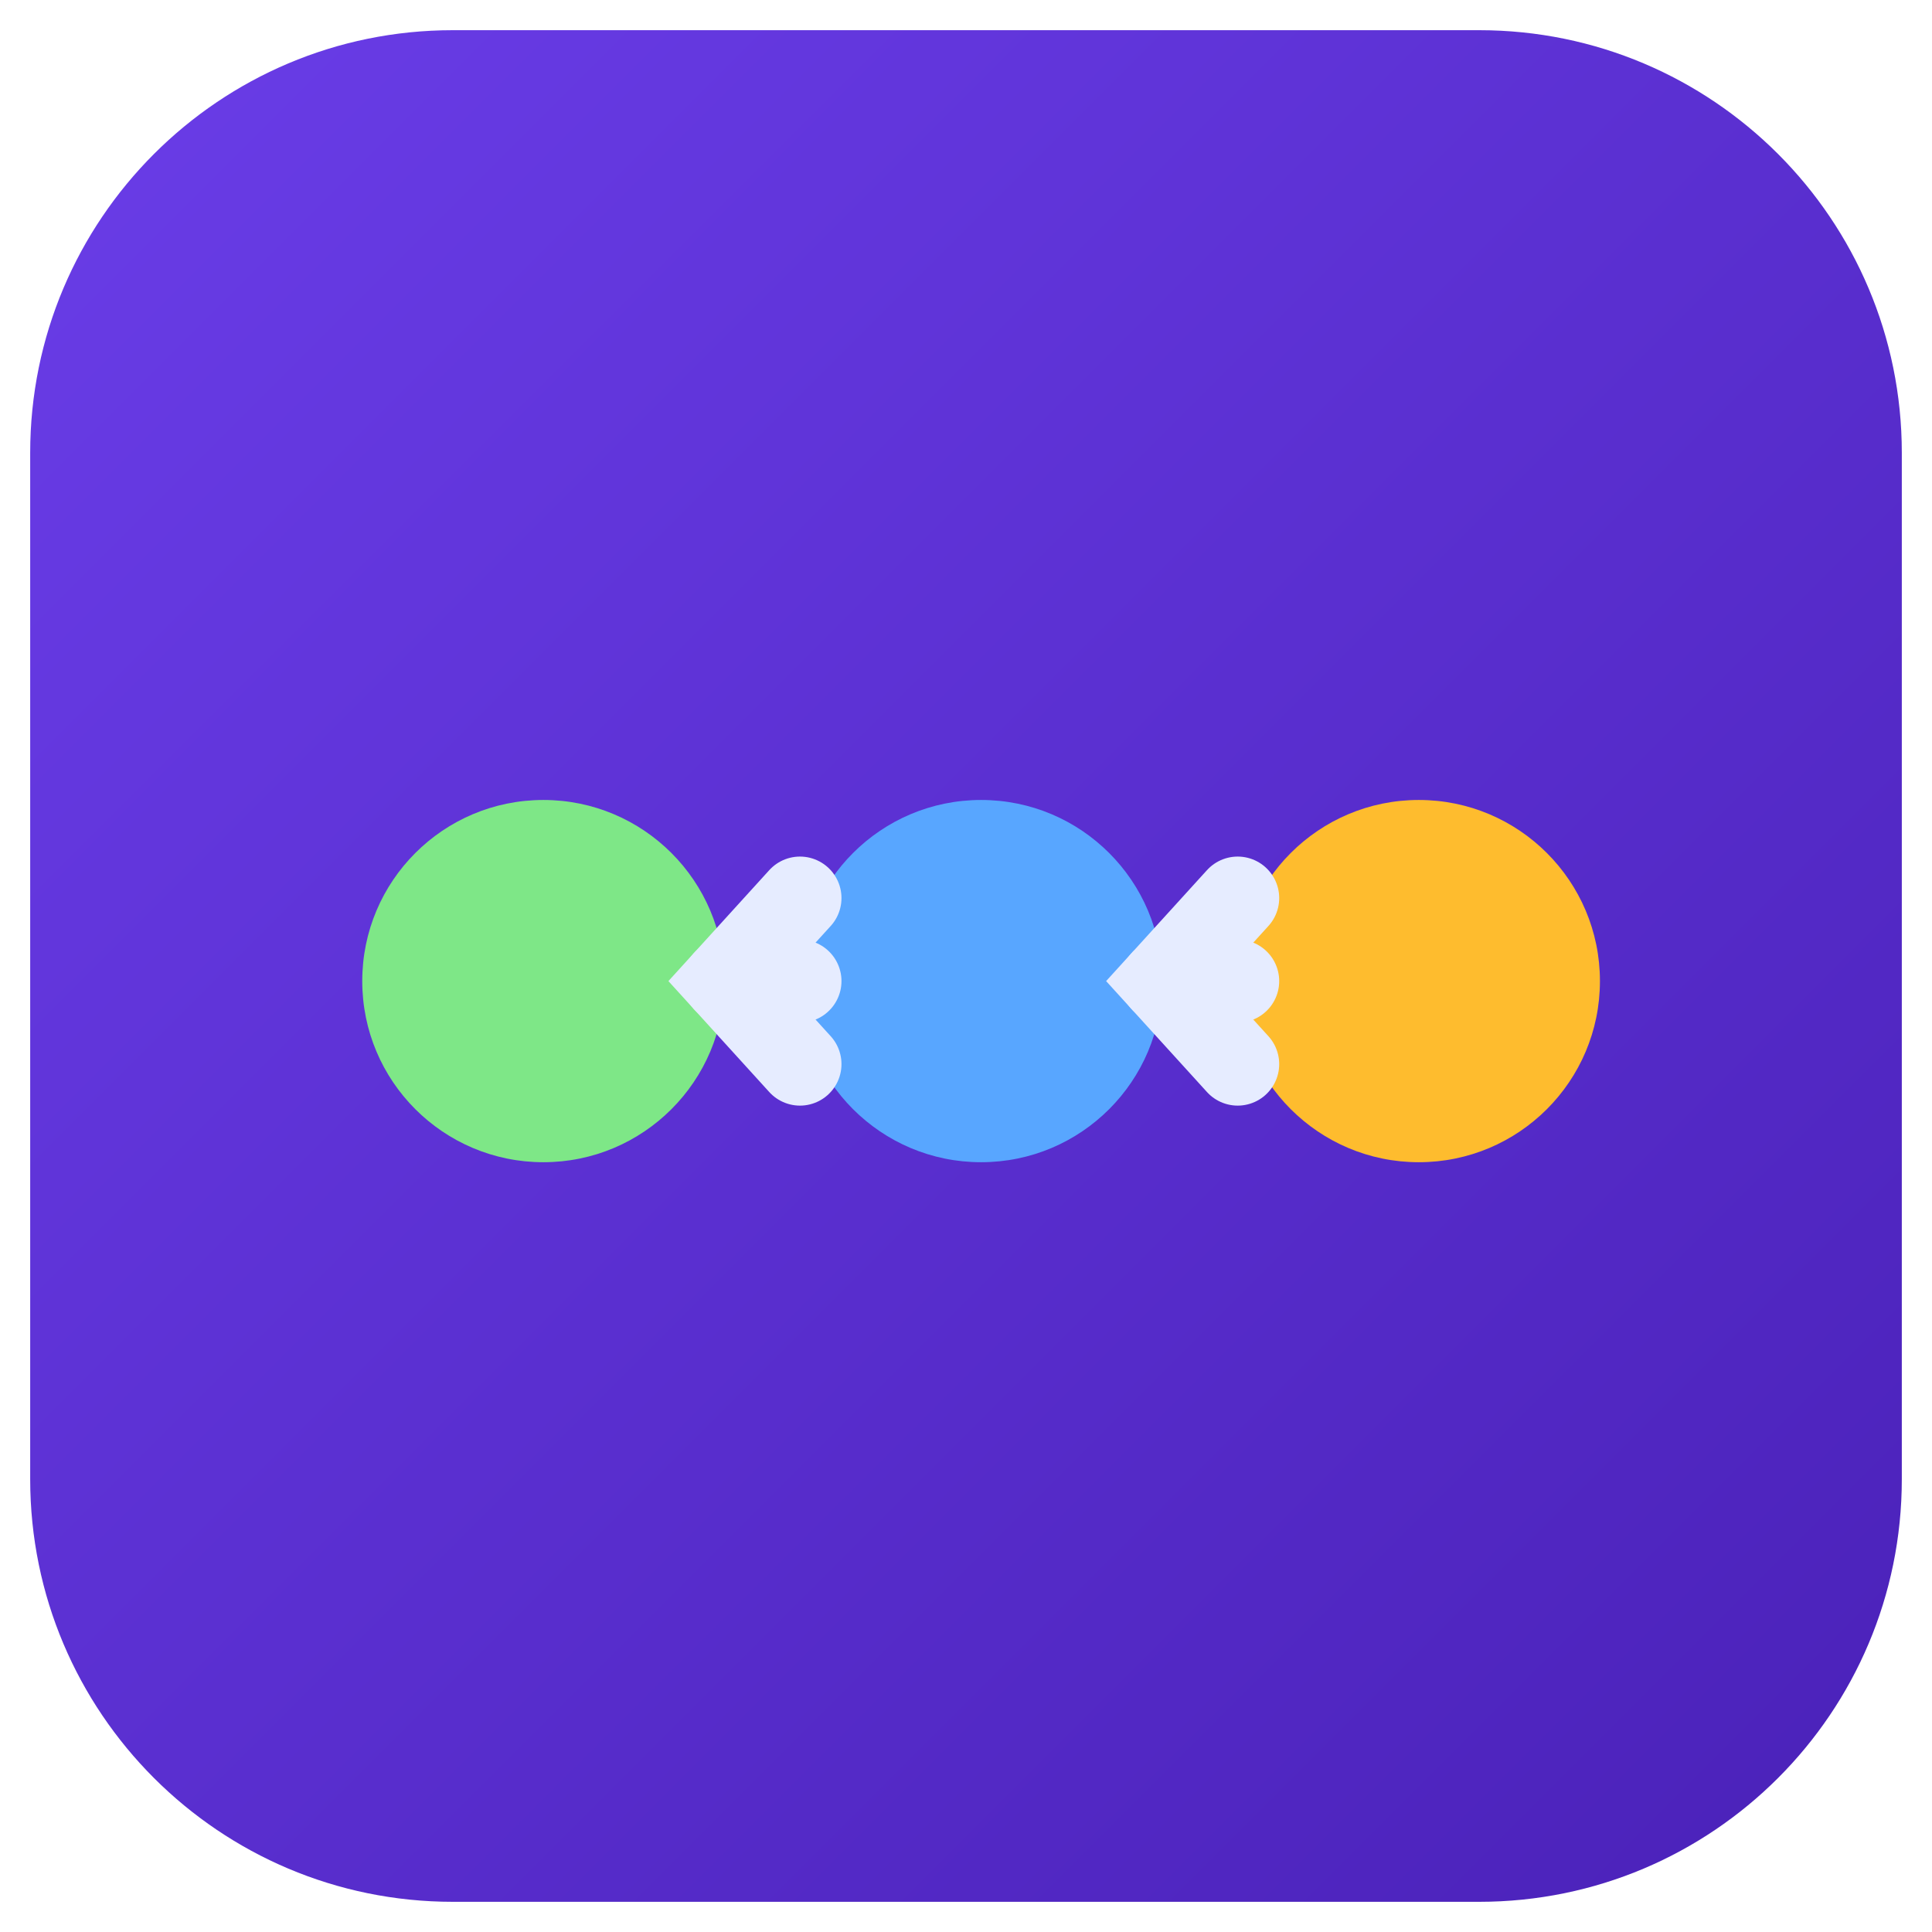
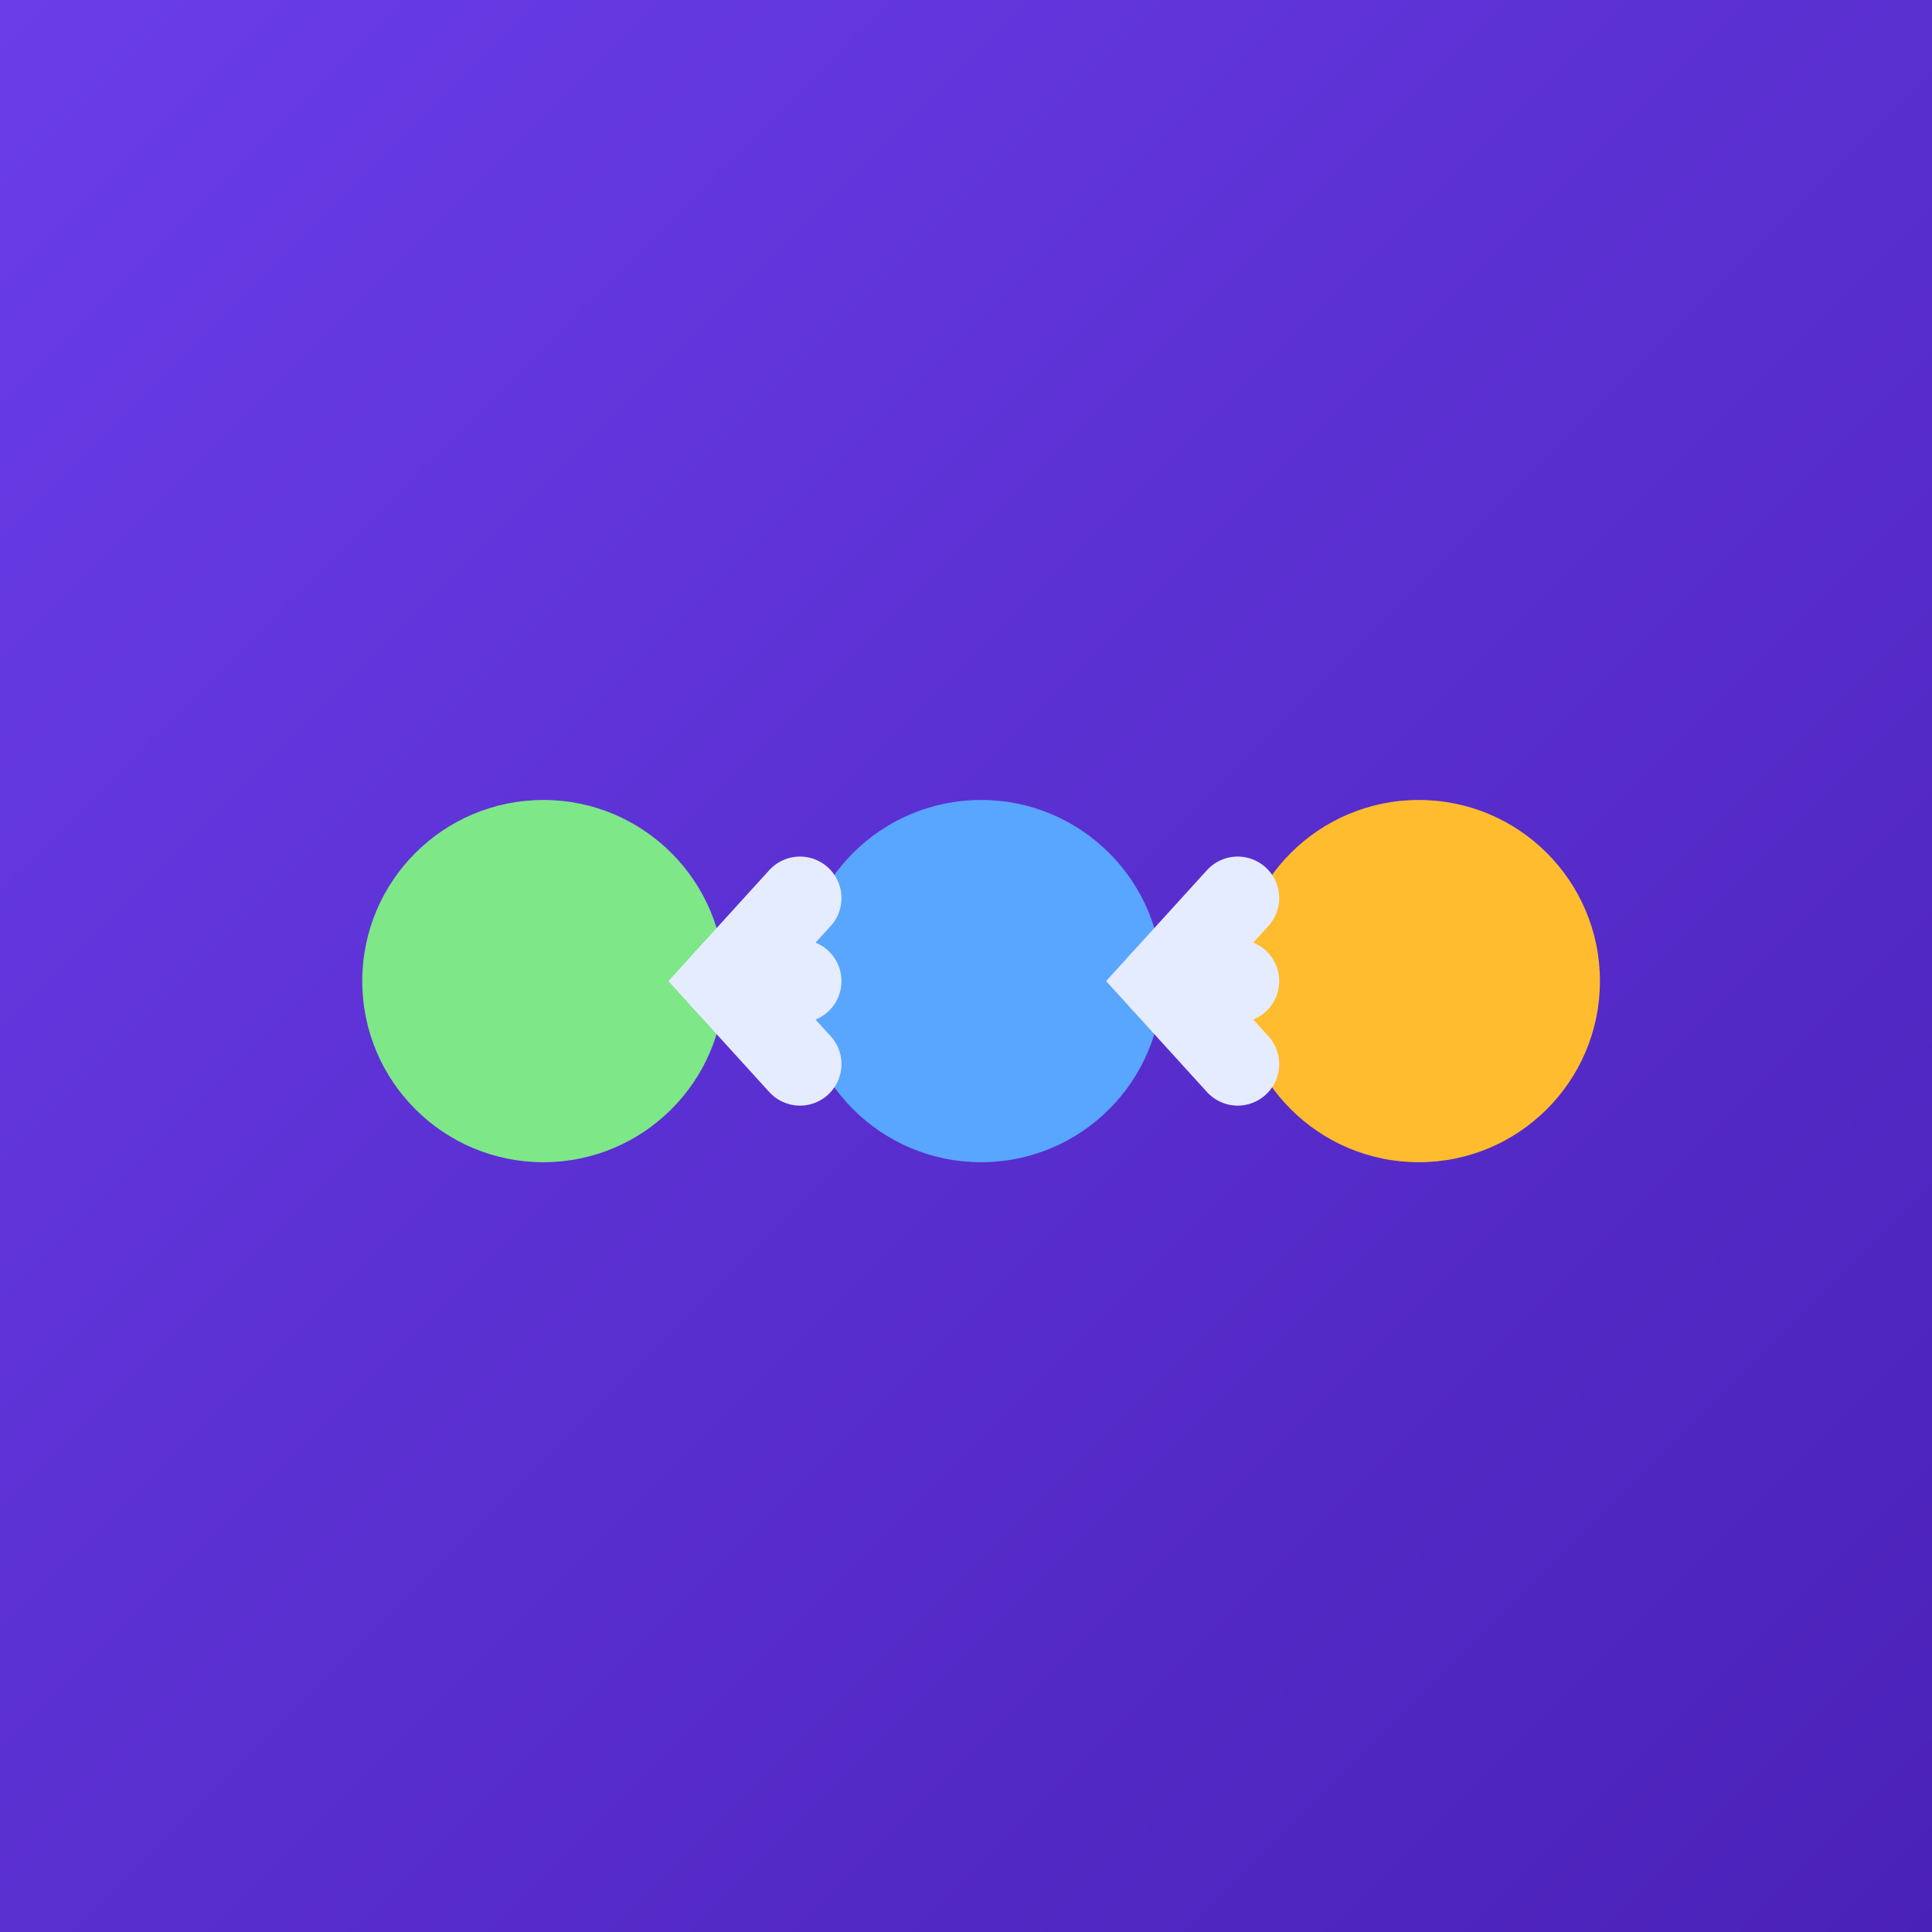
<svg xmlns="http://www.w3.org/2000/svg" viewBox="0 0 256 256" width="256" height="256">
  <defs>
    <linearGradient id="g" x1="0" y1="0" x2="1" y2="1">
      <stop offset="0" stop-color="#6A3DE8" />
      <stop offset="1" stop-color="#4A21B8" />
    </linearGradient>
  </defs>
-   <rect x="4" y="4" width="248" height="248" rx="56" fill="url(#g)" />
+   <rect x="0" y="0" width="256" height="256" fill="url(#g)" />
  <g stroke="#e6ecff" stroke-width="11" stroke-linecap="round" fill="none">
    <circle cx="72" cy="130" r="24" fill="#7ee787" stroke="none" />
    <circle cx="130" cy="130" r="24" fill="#58a6ff" stroke="none" />
    <circle cx="188" cy="130" r="24" fill="#febc2e" stroke="none" />
    <path d="M96 130 L106 130" />
    <path d="M154 130 L164 130" />
    <path d="M106 119 L96 130 L106 141" />
    <path d="M164 119 L154 130 L164 141" />
  </g>
</svg>
